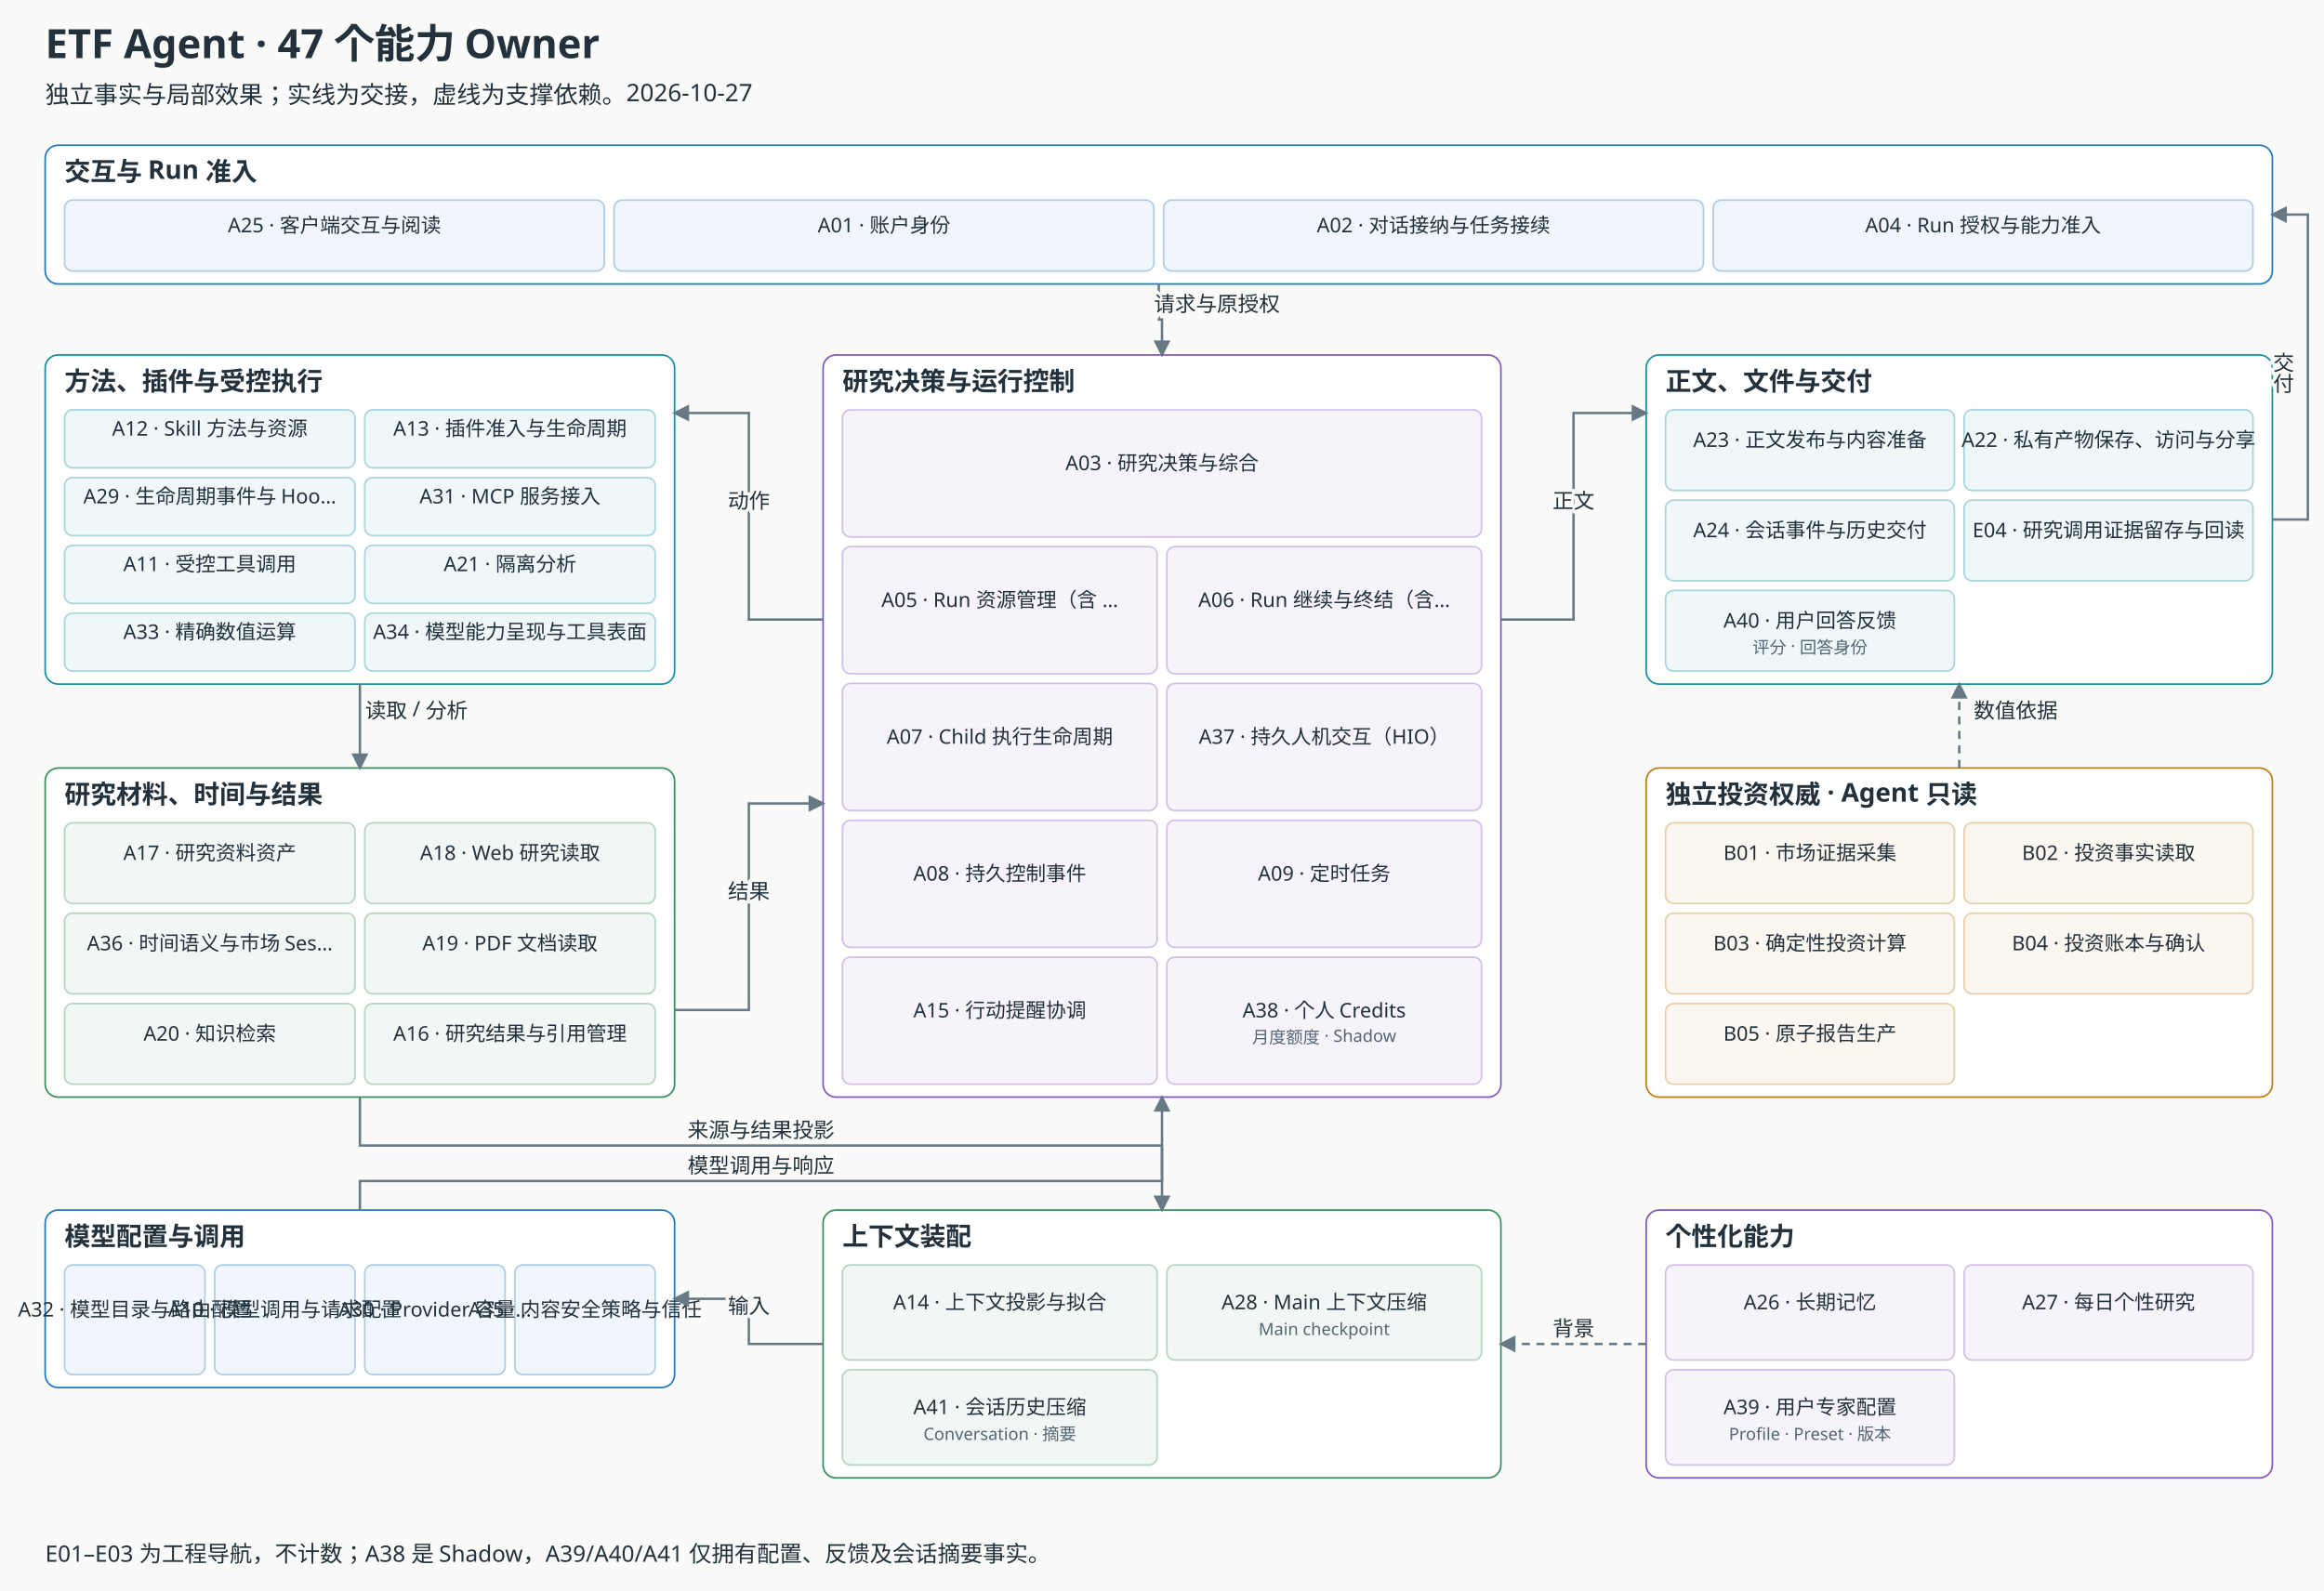
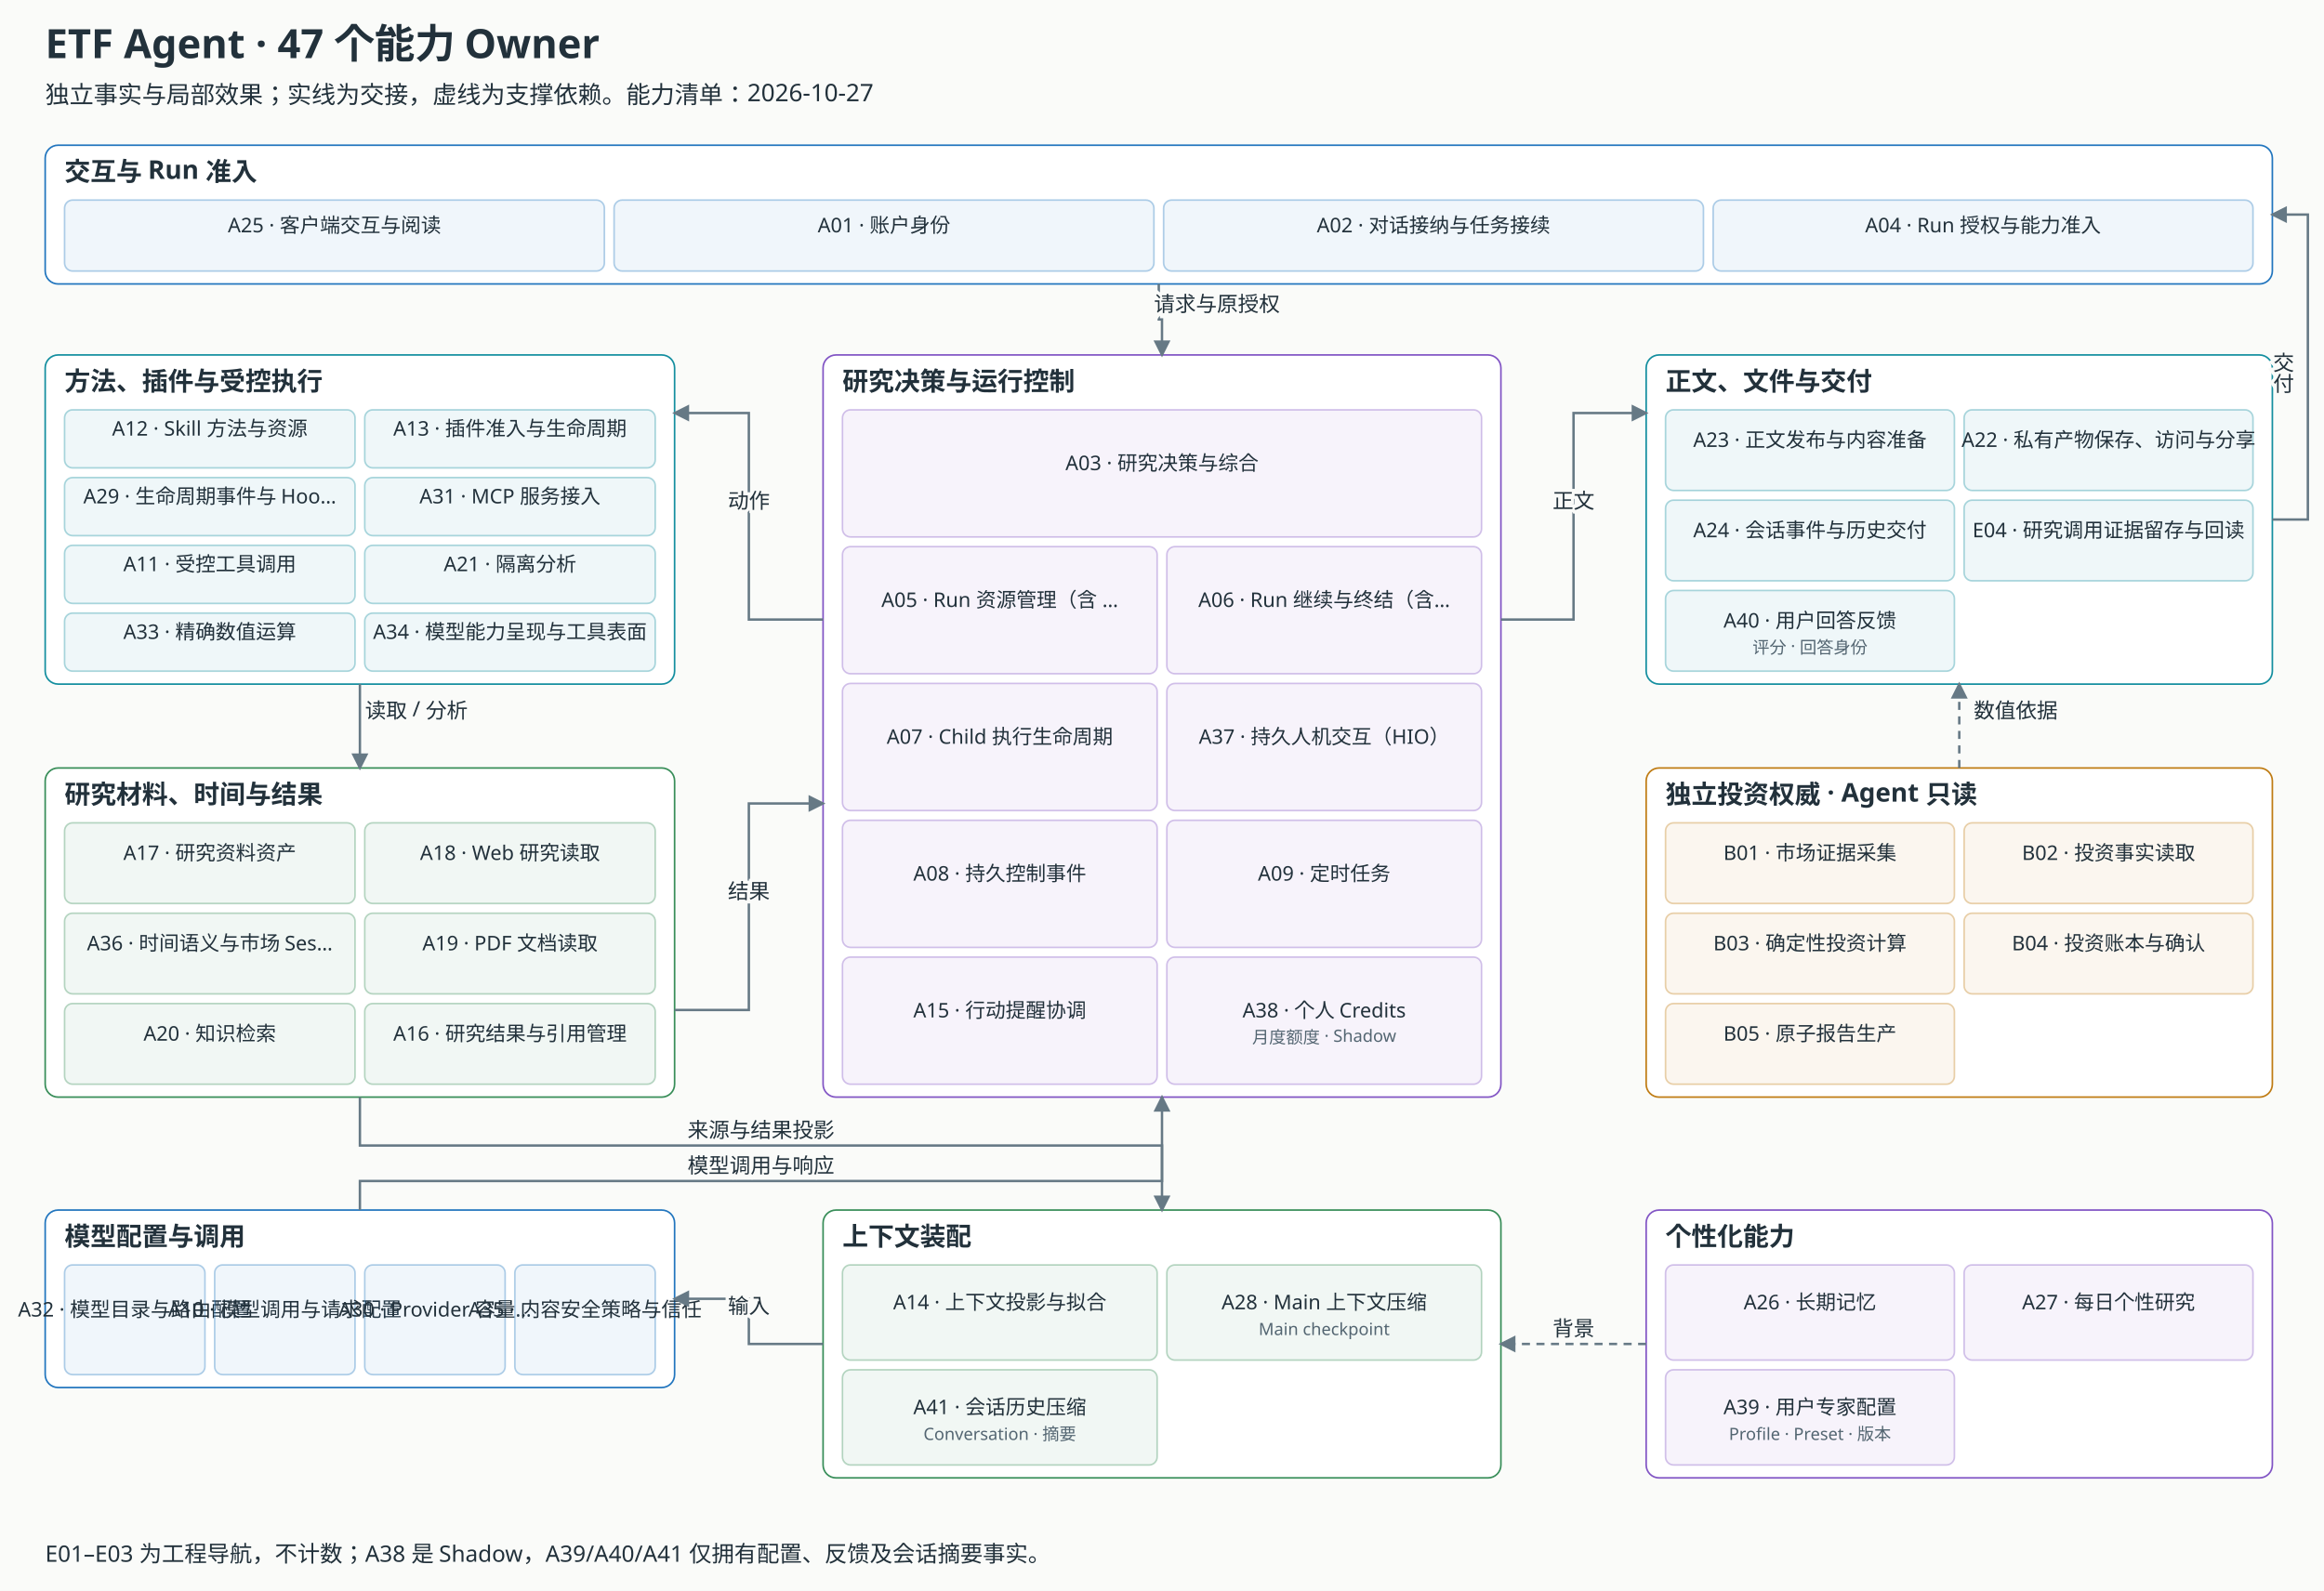
<svg xmlns="http://www.w3.org/2000/svg" viewBox="0 0 1440 986" role="img" aria-labelledby="title desc">
  <defs>
    <marker id="arrow" markerWidth="7" markerHeight="7" refX="6" refY="3.5" orient="auto">
      <path d="M0 0L7 3.5L0 7" fill="#667985" />
    </marker>
  </defs>
  <rect width="1440" height="986" fill="#fafbf9" />
  <g font-family="system-ui,PingFang SC,Microsoft YaHei,sans-serif" fill="#22313b">
    <text x="28" y="36" font-size="25" font-weight="600">ETF Agent · 47 个能力 Owner</text>
-     <text x="28" y="64" font-size="15">独立事实与局部效果；实线为交接，虚线为支撑依赖。2026-10-27</text>
+     <text x="28" y="64" font-size="15">独立事实与局部效果；实线为交接，虚线为支撑依赖。能力清单：2026-10-27</text>
    <rect x="28" y="90" width="1380" height="86" rx="8" fill="#fff" stroke="#2175be" />
    <text x="40" y="112" font-size="16" font-weight="600">交互与 Run 准入</text>
    <rect x="40" y="124" width="334.5" height="44" rx="5" fill="#2175be" fill-opacity=".07" stroke="#2175be" stroke-opacity=".35" />
    <text x="207.25" y="144" text-anchor="middle" font-size="12.5">A25 · 客户端交互与阅读</text>
    <rect x="380.5" y="124" width="334.5" height="44" rx="5" fill="#2175be" fill-opacity=".07" stroke="#2175be" stroke-opacity=".35" />
    <text x="547.75" y="144" text-anchor="middle" font-size="12.5">A01 · 账户身份</text>
    <rect x="721" y="124" width="334.5" height="44" rx="5" fill="#2175be" fill-opacity=".07" stroke="#2175be" stroke-opacity=".35" />
    <text x="888.25" y="144" text-anchor="middle" font-size="12.5">A02 · 对话接纳与任务接续</text>
    <rect x="1061.5" y="124" width="334.5" height="44" rx="5" fill="#2175be" fill-opacity=".07" stroke="#2175be" stroke-opacity=".35" />
    <text x="1228.75" y="144" text-anchor="middle" font-size="12.5">A04 · Run 授权与能力准入</text>
    <rect x="28" y="220" width="390" height="204" rx="8" fill="#fff" stroke="#138e9f" />
    <text x="40" y="242" font-size="16" font-weight="600">方法、插件与受控执行</text>
    <rect x="40" y="254" width="180" height="36" rx="5" fill="#138e9f" fill-opacity=".07" stroke="#138e9f" stroke-opacity=".35" />
    <text x="130" y="270" text-anchor="middle" font-size="12.5">A12 · Skill 方法与资源</text>
    <rect x="226" y="254" width="180" height="36" rx="5" fill="#138e9f" fill-opacity=".07" stroke="#138e9f" stroke-opacity=".35" />
    <text x="316" y="270" text-anchor="middle" font-size="12.5">A13 · 插件准入与生命周期</text>
    <rect x="40" y="296" width="180" height="36" rx="5" fill="#138e9f" fill-opacity=".07" stroke="#138e9f" stroke-opacity=".35" />
    <text x="130" y="312" text-anchor="middle" font-size="12.5">A29 · 生命周期事件与 Hoo…</text>
    <rect x="226" y="296" width="180" height="36" rx="5" fill="#138e9f" fill-opacity=".07" stroke="#138e9f" stroke-opacity=".35" />
    <text x="316" y="312" text-anchor="middle" font-size="12.5">A31 · MCP 服务接入</text>
    <rect x="40" y="338" width="180" height="36" rx="5" fill="#138e9f" fill-opacity=".07" stroke="#138e9f" stroke-opacity=".35" />
    <text x="130" y="354" text-anchor="middle" font-size="12.5">A11 · 受控工具调用</text>
    <rect x="226" y="338" width="180" height="36" rx="5" fill="#138e9f" fill-opacity=".07" stroke="#138e9f" stroke-opacity=".35" />
    <text x="316" y="354" text-anchor="middle" font-size="12.5">A21 · 隔离分析</text>
    <rect x="40" y="380" width="180" height="36" rx="5" fill="#138e9f" fill-opacity=".07" stroke="#138e9f" stroke-opacity=".35" />
    <text x="130" y="396" text-anchor="middle" font-size="12.5">A33 · 精确数值运算</text>
    <rect x="226" y="380" width="180" height="36" rx="5" fill="#138e9f" fill-opacity=".07" stroke="#138e9f" stroke-opacity=".35" />
    <text x="316" y="396" text-anchor="middle" font-size="12.5">A34 · 模型能力呈现与工具表面</text>
    <rect x="510" y="220" width="420" height="460" rx="8" fill="#fff" stroke="#8154c4" />
    <text x="522" y="242" font-size="16" font-weight="600">研究决策与运行控制</text>
    <rect x="522" y="254" width="396" height="78.8" rx="5" fill="#8154c4" fill-opacity=".07" stroke="#8154c4" stroke-opacity=".35" />
    <text x="720" y="291.4" text-anchor="middle" font-size="12.5">A03 · 研究决策与综合</text>
    <rect x="522" y="338.8" width="195" height="78.8" rx="5" fill="#8154c4" fill-opacity=".07" stroke="#8154c4" stroke-opacity=".35" />
    <text x="619.5" y="376.2" text-anchor="middle" font-size="12.5">A05 · Run 资源管理（含 …</text>
    <rect x="723" y="338.8" width="195" height="78.8" rx="5" fill="#8154c4" fill-opacity=".07" stroke="#8154c4" stroke-opacity=".35" />
    <text x="820.5" y="376.2" text-anchor="middle" font-size="12.5">A06 · Run 继续与终结（含…</text>
    <rect x="522" y="423.6" width="195" height="78.8" rx="5" fill="#8154c4" fill-opacity=".07" stroke="#8154c4" stroke-opacity=".35" />
    <text x="619.5" y="461" text-anchor="middle" font-size="12.5">A07 · Child 执行生命周期</text>
    <rect x="723" y="423.6" width="195" height="78.8" rx="5" fill="#8154c4" fill-opacity=".07" stroke="#8154c4" stroke-opacity=".35" />
    <text x="820.5" y="461" text-anchor="middle" font-size="12.5">A37 · 持久人机交互（HIO）</text>
    <rect x="522" y="508.4" width="195" height="78.8" rx="5" fill="#8154c4" fill-opacity=".07" stroke="#8154c4" stroke-opacity=".35" />
    <text x="619.5" y="545.8" text-anchor="middle" font-size="12.5">A08 · 持久控制事件</text>
    <rect x="723" y="508.4" width="195" height="78.8" rx="5" fill="#8154c4" fill-opacity=".07" stroke="#8154c4" stroke-opacity=".35" />
    <text x="820.5" y="545.8" text-anchor="middle" font-size="12.5">A09 · 定时任务</text>
    <rect x="522" y="593.2" width="195" height="78.8" rx="5" fill="#8154c4" fill-opacity=".07" stroke="#8154c4" stroke-opacity=".35" />
    <text x="619.5" y="630.6" text-anchor="middle" font-size="12.5">A15 · 行动提醒协调</text>
    <rect x="723" y="593.2" width="195" height="78.8" rx="5" fill="#8154c4" fill-opacity=".07" stroke="#8154c4" stroke-opacity=".35" />
    <text x="820.5" y="630.6" text-anchor="middle" font-size="12.5">A38 · 个人 Credits</text>
    <text x="820.5" y="646.6" text-anchor="middle" font-size="10.5" fill="#536571">月度额度 · Shadow</text>
    <rect x="1020" y="220" width="388" height="204" rx="8" fill="#fff" stroke="#138e9f" />
    <text x="1032" y="242" font-size="16" font-weight="600">正文、文件与交付</text>
    <rect x="1032" y="254" width="179" height="50" rx="5" fill="#138e9f" fill-opacity=".07" stroke="#138e9f" stroke-opacity=".35" />
    <text x="1121.5" y="277" text-anchor="middle" font-size="12.5">A23 · 正文发布与内容准备</text>
    <rect x="1217" y="254" width="179" height="50" rx="5" fill="#138e9f" fill-opacity=".07" stroke="#138e9f" stroke-opacity=".35" />
    <text x="1306.5" y="277" text-anchor="middle" font-size="12.5">A22 · 私有产物保存、访问与分享</text>
    <rect x="1032" y="310" width="179" height="50" rx="5" fill="#138e9f" fill-opacity=".07" stroke="#138e9f" stroke-opacity=".35" />
    <text x="1121.5" y="333" text-anchor="middle" font-size="12.5">A24 · 会话事件与历史交付</text>
    <rect x="1217" y="310" width="179" height="50" rx="5" fill="#138e9f" fill-opacity=".07" stroke="#138e9f" stroke-opacity=".35" />
    <text x="1306.5" y="333" text-anchor="middle" font-size="12.5">E04 · 研究调用证据留存与回读</text>
    <rect x="1032" y="366" width="179" height="50" rx="5" fill="#138e9f" fill-opacity=".07" stroke="#138e9f" stroke-opacity=".35" />
    <text x="1121.5" y="389" text-anchor="middle" font-size="12.5">A40 · 用户回答反馈</text>
    <text x="1121.5" y="405" text-anchor="middle" font-size="10.5" fill="#536571">评分 · 回答身份</text>
    <rect x="28" y="476" width="390" height="204" rx="8" fill="#fff" stroke="#378d58" />
    <text x="40" y="498" font-size="16" font-weight="600">研究材料、时间与结果</text>
    <rect x="40" y="510" width="180" height="50" rx="5" fill="#378d58" fill-opacity=".07" stroke="#378d58" stroke-opacity=".35" />
    <text x="130" y="533" text-anchor="middle" font-size="12.5">A17 · 研究资料资产</text>
    <rect x="226" y="510" width="180" height="50" rx="5" fill="#378d58" fill-opacity=".07" stroke="#378d58" stroke-opacity=".35" />
    <text x="316" y="533" text-anchor="middle" font-size="12.5">A18 · Web 研究读取</text>
    <rect x="40" y="566" width="180" height="50" rx="5" fill="#378d58" fill-opacity=".07" stroke="#378d58" stroke-opacity=".35" />
    <text x="130" y="589" text-anchor="middle" font-size="12.5">A36 · 时间语义与市场 Ses…</text>
    <rect x="226" y="566" width="180" height="50" rx="5" fill="#378d58" fill-opacity=".07" stroke="#378d58" stroke-opacity=".35" />
    <text x="316" y="589" text-anchor="middle" font-size="12.5">A19 · PDF 文档读取</text>
    <rect x="40" y="622" width="180" height="50" rx="5" fill="#378d58" fill-opacity=".07" stroke="#378d58" stroke-opacity=".35" />
    <text x="130" y="645" text-anchor="middle" font-size="12.5">A20 · 知识检索</text>
    <rect x="226" y="622" width="180" height="50" rx="5" fill="#378d58" fill-opacity=".07" stroke="#378d58" stroke-opacity=".35" />
    <text x="316" y="645" text-anchor="middle" font-size="12.5">A16 · 研究结果与引用管理</text>
    <rect x="1020" y="476" width="388" height="204" rx="8" fill="#fff" stroke="#bf7b12" />
    <text x="1032" y="498" font-size="16" font-weight="600">独立投资权威 · Agent 只读</text>
    <rect x="1032" y="510" width="179" height="50" rx="5" fill="#bf7b12" fill-opacity=".07" stroke="#bf7b12" stroke-opacity=".35" />
    <text x="1121.5" y="533" text-anchor="middle" font-size="12.5">B01 · 市场证据采集</text>
    <rect x="1217" y="510" width="179" height="50" rx="5" fill="#bf7b12" fill-opacity=".07" stroke="#bf7b12" stroke-opacity=".35" />
    <text x="1306.5" y="533" text-anchor="middle" font-size="12.5">B02 · 投资事实读取</text>
    <rect x="1032" y="566" width="179" height="50" rx="5" fill="#bf7b12" fill-opacity=".07" stroke="#bf7b12" stroke-opacity=".35" />
    <text x="1121.5" y="589" text-anchor="middle" font-size="12.5">B03 · 确定性投资计算</text>
    <rect x="1217" y="566" width="179" height="50" rx="5" fill="#bf7b12" fill-opacity=".07" stroke="#bf7b12" stroke-opacity=".35" />
    <text x="1306.5" y="589" text-anchor="middle" font-size="12.5">B04 · 投资账本与确认</text>
    <rect x="1032" y="622" width="179" height="50" rx="5" fill="#bf7b12" fill-opacity=".07" stroke="#bf7b12" stroke-opacity=".35" />
    <text x="1121.5" y="645" text-anchor="middle" font-size="12.5">B05 · 原子报告生产</text>
    <rect x="28" y="750" width="390" height="110" rx="8" fill="#fff" stroke="#2175be" />
    <text x="40" y="772" font-size="16" font-weight="600">模型配置与调用</text>
    <rect x="40" y="784" width="87" height="68" rx="5" fill="#2175be" fill-opacity=".07" stroke="#2175be" stroke-opacity=".35" />
    <text x="83.5" y="816" text-anchor="middle" font-size="12.5">A32 · 模型目录与路由配置</text>
    <rect x="133" y="784" width="87" height="68" rx="5" fill="#2175be" fill-opacity=".07" stroke="#2175be" stroke-opacity=".35" />
    <text x="176.5" y="816" text-anchor="middle" font-size="12.5">A10 · 模型调用与请求配置</text>
    <rect x="226" y="784" width="87" height="68" rx="5" fill="#2175be" fill-opacity=".07" stroke="#2175be" stroke-opacity=".35" />
    <text x="269.5" y="816" text-anchor="middle" font-size="12.5">A30 · Provider 容量…</text>
    <rect x="319" y="784" width="87" height="68" rx="5" fill="#2175be" fill-opacity=".07" stroke="#2175be" stroke-opacity=".35" />
    <text x="362.5" y="816" text-anchor="middle" font-size="12.5">A35 · 内容安全策略与信任</text>
    <rect x="510" y="750" width="420" height="166" rx="8" fill="#fff" stroke="#378d58" />
    <text x="522" y="772" font-size="16" font-weight="600">上下文装配</text>
    <rect x="522" y="784" width="195" height="59" rx="5" fill="#378d58" fill-opacity=".07" stroke="#378d58" stroke-opacity=".35" />
    <text x="619.5" y="811.5" text-anchor="middle" font-size="12.5">A14 · 上下文投影与拟合</text>
    <rect x="723" y="784" width="195" height="59" rx="5" fill="#378d58" fill-opacity=".07" stroke="#378d58" stroke-opacity=".35" />
    <text x="820.5" y="811.5" text-anchor="middle" font-size="12.5">A28 · Main 上下文压缩</text>
    <text x="820.5" y="827.5" text-anchor="middle" font-size="10.5" fill="#536571">Main checkpoint</text>
    <rect x="522" y="849" width="195" height="59" rx="5" fill="#378d58" fill-opacity=".07" stroke="#378d58" stroke-opacity=".35" />
    <text x="619.5" y="876.5" text-anchor="middle" font-size="12.5">A41 · 会话历史压缩</text>
    <text x="619.5" y="892.5" text-anchor="middle" font-size="10.5" fill="#536571">Conversation · 摘要</text>
    <rect x="1020" y="750" width="388" height="166" rx="8" fill="#fff" stroke="#8154c4" />
    <text x="1032" y="772" font-size="16" font-weight="600">个性化能力</text>
    <rect x="1032" y="784" width="179" height="59" rx="5" fill="#8154c4" fill-opacity=".07" stroke="#8154c4" stroke-opacity=".35" />
    <text x="1121.5" y="811.5" text-anchor="middle" font-size="12.5">A26 · 长期记忆</text>
    <rect x="1217" y="784" width="179" height="59" rx="5" fill="#8154c4" fill-opacity=".07" stroke="#8154c4" stroke-opacity=".35" />
    <text x="1306.5" y="811.5" text-anchor="middle" font-size="12.5">A27 · 每日个性研究</text>
    <rect x="1032" y="849" width="179" height="59" rx="5" fill="#8154c4" fill-opacity=".07" stroke="#8154c4" stroke-opacity=".35" />
    <text x="1121.5" y="876.5" text-anchor="middle" font-size="12.5">A39 · 用户专家配置</text>
    <text x="1121.5" y="892.5" text-anchor="middle" font-size="10.5" fill="#536571">Profile · Preset · 版本</text>
    <path d="M718 176 V198 H720 V220" fill="none" stroke="#667985" stroke-width="1.5" marker-end="url(#arrow)" />
    <text x="754" y="193" font-size="13" text-anchor="middle" paint-order="stroke" stroke="#fafbf9" stroke-width="4">请求与原授权</text>
    <path d="M510 384 H464 V256 H418" fill="none" stroke="#667985" stroke-width="1.5" marker-end="url(#arrow)" />
    <text x="464" y="315" font-size="13" text-anchor="middle" paint-order="stroke" stroke="#fafbf9" stroke-width="4">动作</text>
    <path d="M223 424 V450 H223 V476" fill="none" stroke="#667985" stroke-width="1.5" marker-end="url(#arrow)" />
    <text x="258" y="445" font-size="13" text-anchor="middle" paint-order="stroke" stroke="#fafbf9" stroke-width="4">读取 / 分析</text>
    <path d="M418 626 H464 V498 H510" fill="none" stroke="#667985" stroke-width="1.5" marker-end="url(#arrow)" />
    <text x="464" y="557" font-size="13" text-anchor="middle" paint-order="stroke" stroke="#fafbf9" stroke-width="4">结果</text>
    <path d="M930 384 H975 V256 H1020" fill="none" stroke="#667985" stroke-width="1.5" marker-end="url(#arrow)" />
    <text x="975" y="315" font-size="13" text-anchor="middle" paint-order="stroke" stroke="#fafbf9" stroke-width="4">正文</text>
    <path d="M1214 476 V450 H1214 V424" fill="none" stroke="#667985" stroke-width="1.5" marker-end="url(#arrow)" stroke-dasharray="5 4" />
    <text x="1249" y="445" font-size="13" text-anchor="middle" paint-order="stroke" stroke="#fafbf9" stroke-width="4">数值依据</text>
    <path d="M223 680 V710 H720 V750" fill="none" stroke="#667985" stroke-width="1.5" marker-end="url(#arrow)" />
    <text x="471.5" y="705" font-size="13" text-anchor="middle" paint-order="stroke" stroke="#fafbf9" stroke-width="4">来源与结果投影</text>
    <path d="M223 750 V732 H720 V680" fill="none" stroke="#667985" stroke-width="1.5" marker-end="url(#arrow)" />
    <text x="471.5" y="727" font-size="13" text-anchor="middle" paint-order="stroke" stroke="#fafbf9" stroke-width="4">模型调用与响应</text>
    <path d="M510 833 H464 V805 H418" fill="none" stroke="#667985" stroke-width="1.5" marker-end="url(#arrow)" />
    <text x="464" y="814" font-size="13" text-anchor="middle" paint-order="stroke" stroke="#fafbf9" stroke-width="4">输入</text>
    <path d="M1020 833 H975 V833 H930" fill="none" stroke="#667985" stroke-width="1.5" marker-end="url(#arrow)" stroke-dasharray="5 4" />
    <text x="975" y="828" font-size="13" text-anchor="middle" paint-order="stroke" stroke="#fafbf9" stroke-width="4">背景</text>
    <path d="M1408 322 H1430 V133 H1408" fill="none" stroke="#667985" stroke-width="1.5" marker-end="url(#arrow)" />
    <text x="1415" y="227.5" font-size="13" text-anchor="middle" paint-order="stroke" stroke="#fafbf9" stroke-width="4" writing-mode="vertical-rl">交付</text>
    <text x="28" y="968" font-size="14">E01–E03 为工程导航，不计数；A38 是 Shadow，A39/A40/A41 仅拥有配置、反馈及会话摘要事实。</text>
  </g>
</svg>
